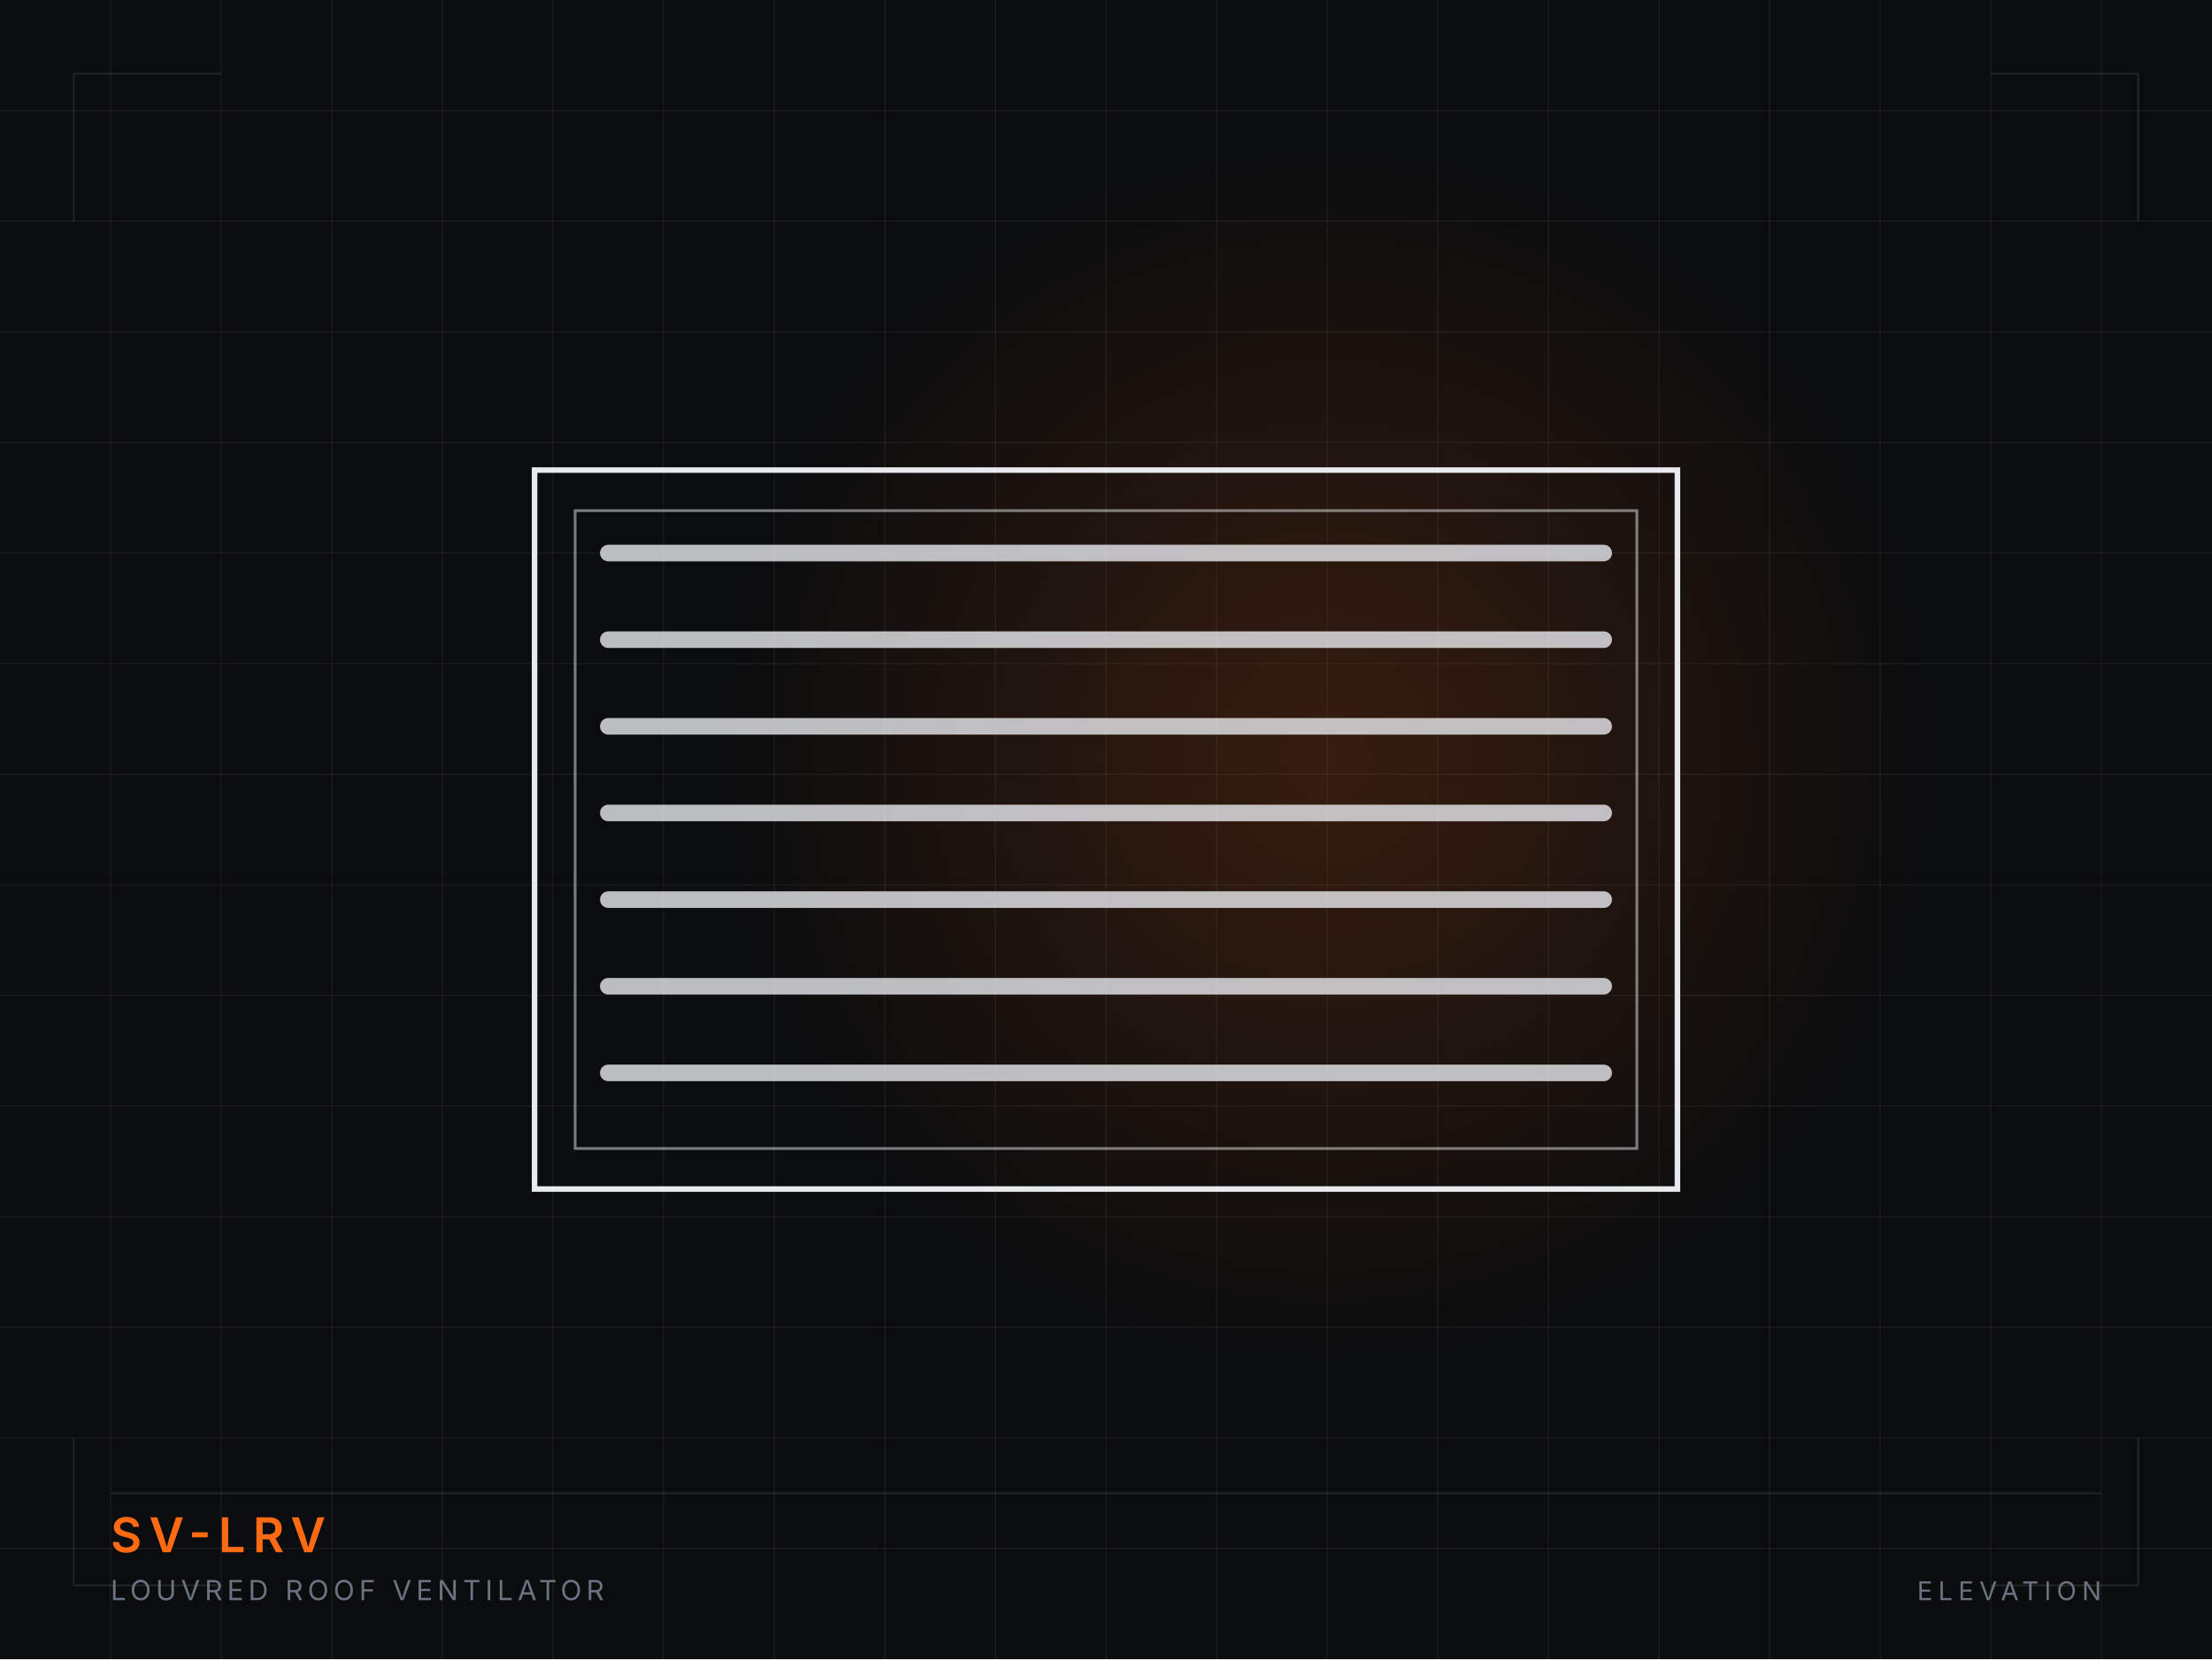
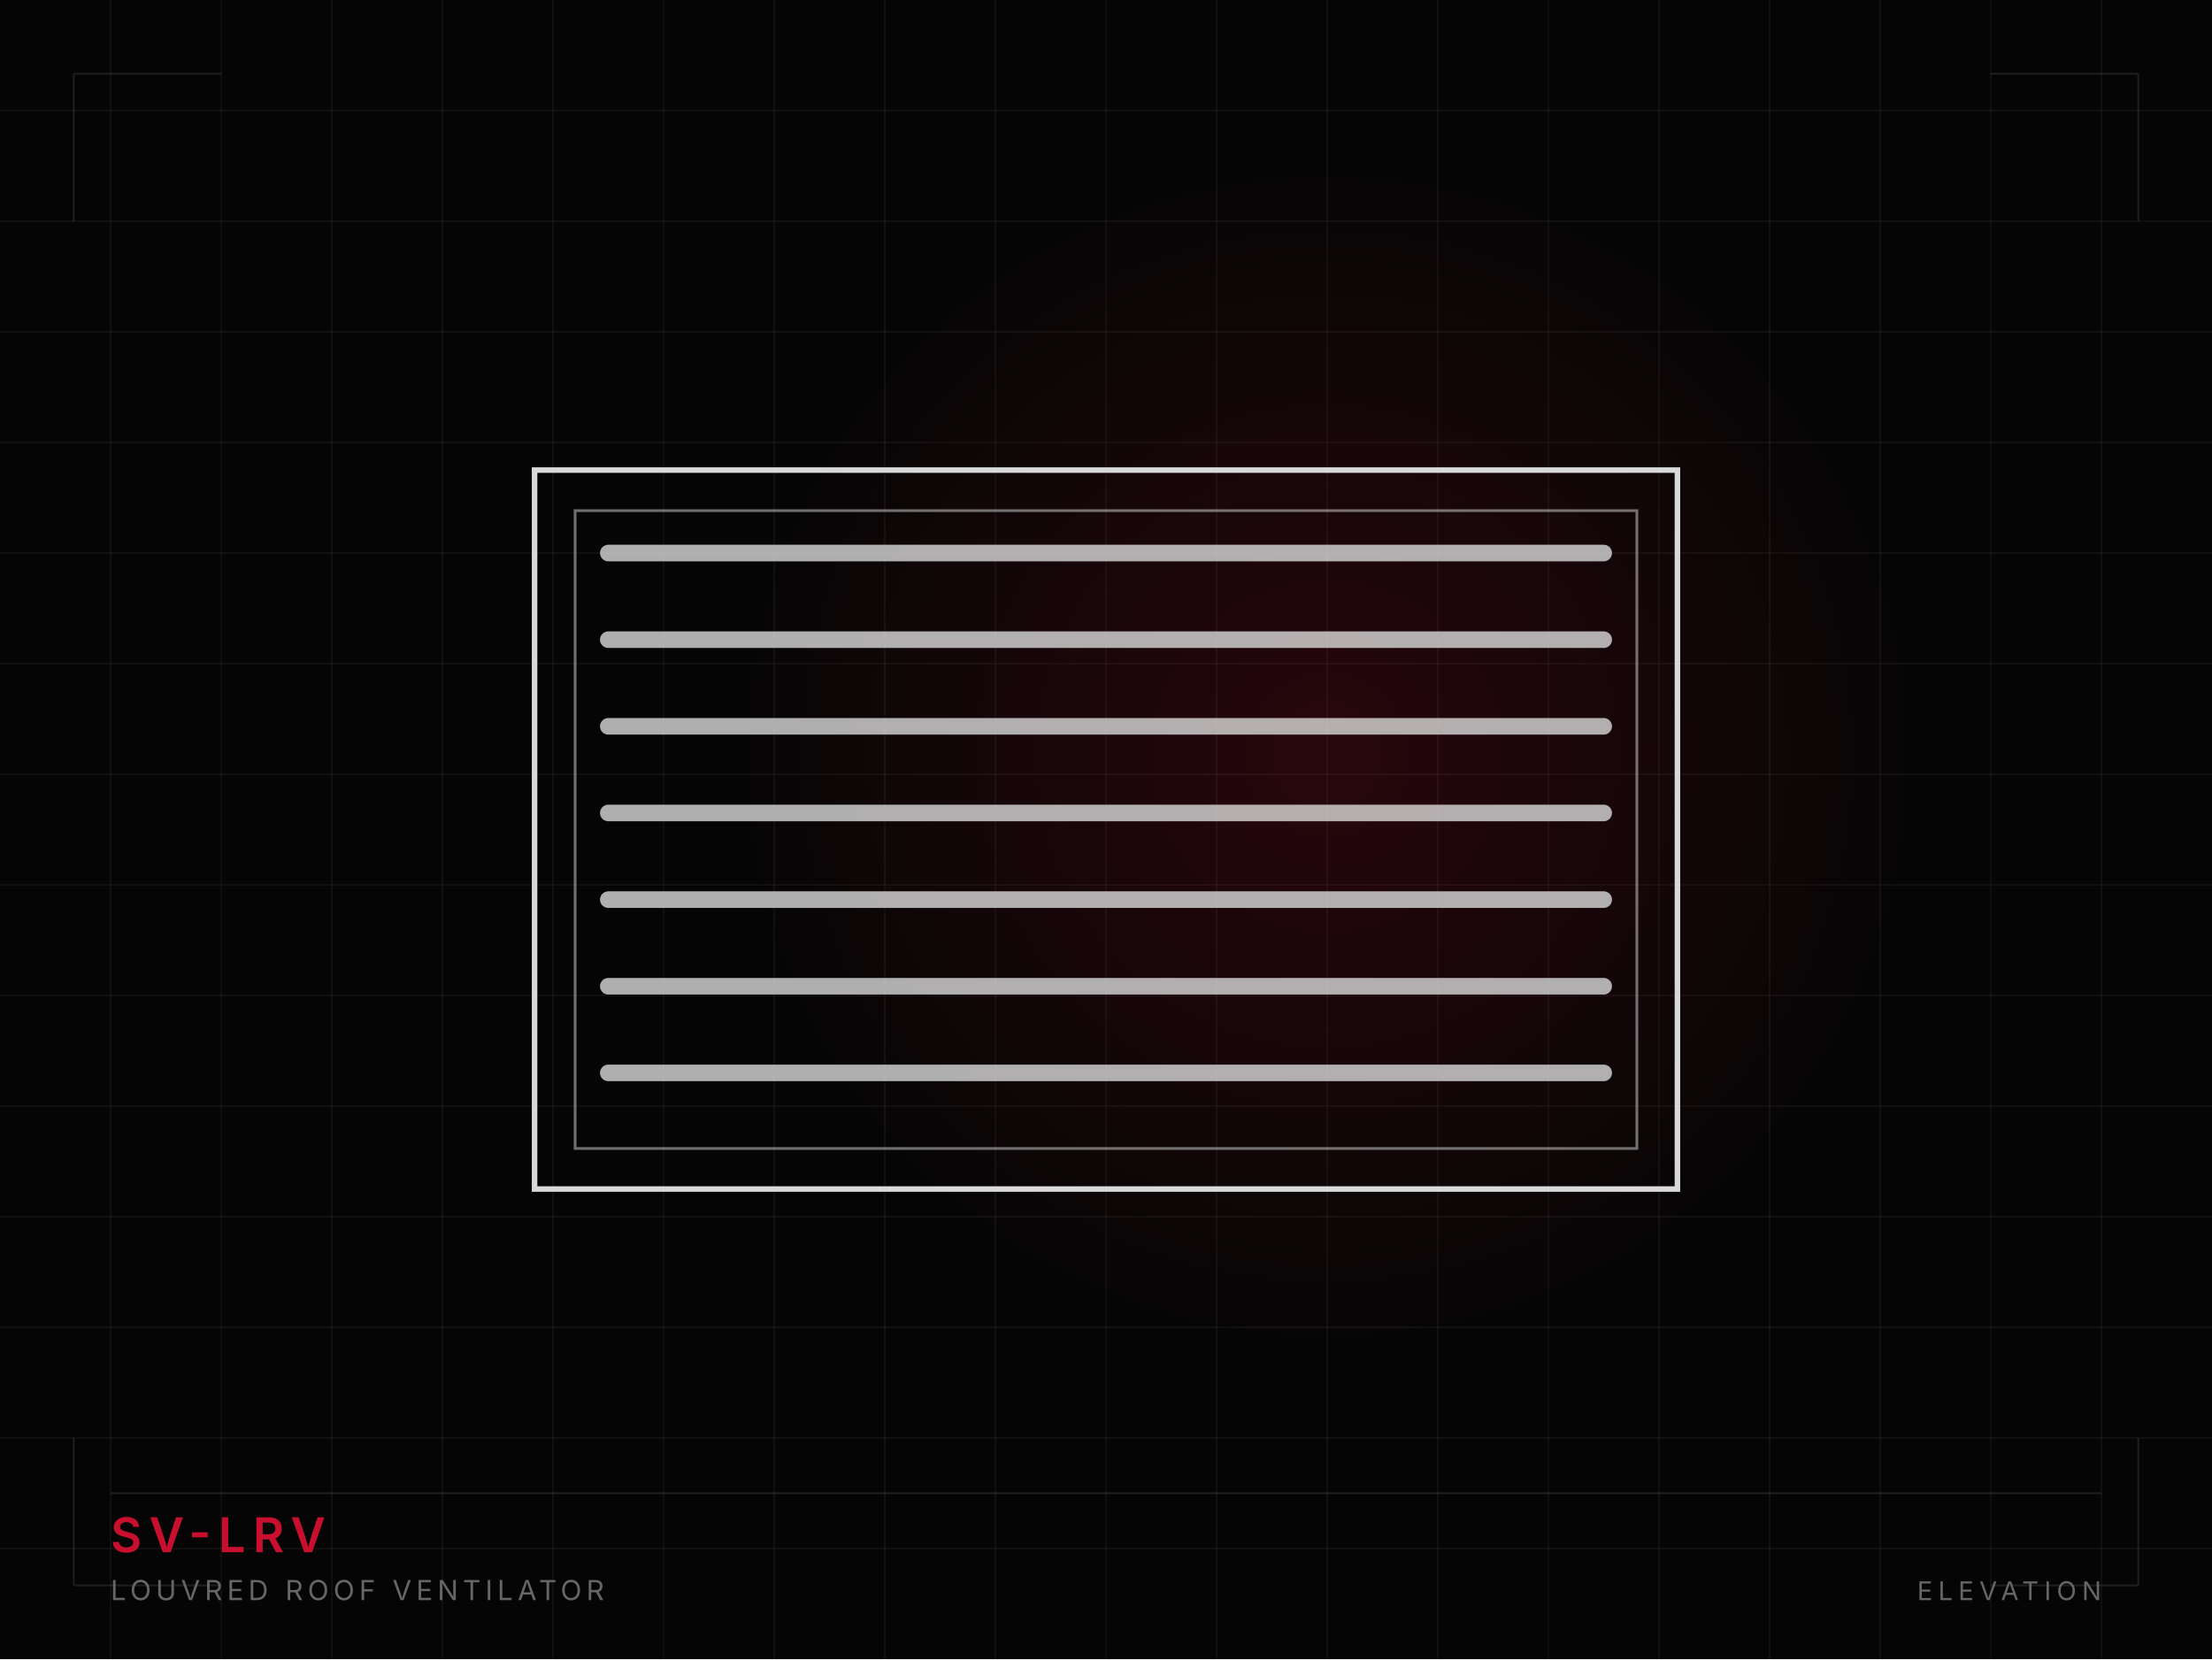
<svg xmlns="http://www.w3.org/2000/svg" viewBox="0 0 1200 900" width="1200" height="900" role="img" aria-label="SV-LRV elevation">
  <defs>
    <radialGradient id="glow">
-       <stop offset="0%" stop-color="#ff6a13" stop-opacity=".18" />
-       <stop offset="100%" stop-color="#ff6a13" stop-opacity="0" />
+       <stop offset="0%" stop-color="#c8102e" stop-opacity=".18" />
+       <stop offset="100%" stop-color="#c8102e" stop-opacity="0" />
    </radialGradient>
  </defs>
-   <rect width="1200" height="900" fill="#0b0c0e" />
+   <rect width="1200" height="900" fill="#050505" />
  <g stroke="#ffffff" stroke-opacity="0.045" stroke-width="1">
    <path d="M60 0V900" />
    <path d="M120 0V900" />
    <path d="M180 0V900" />
    <path d="M240 0V900" />
    <path d="M300 0V900" />
    <path d="M360 0V900" />
    <path d="M420 0V900" />
    <path d="M480 0V900" />
    <path d="M540 0V900" />
    <path d="M600 0V900" />
    <path d="M660 0V900" />
    <path d="M720 0V900" />
    <path d="M780 0V900" />
    <path d="M840 0V900" />
    <path d="M900 0V900" />
    <path d="M960 0V900" />
    <path d="M1020 0V900" />
    <path d="M1080 0V900" />
    <path d="M1140 0V900" />
    <path d="M0 60H1200" />
    <path d="M0 120H1200" />
    <path d="M0 180H1200" />
    <path d="M0 240H1200" />
    <path d="M0 300H1200" />
    <path d="M0 360H1200" />
    <path d="M0 420H1200" />
    <path d="M0 480H1200" />
    <path d="M0 540H1200" />
    <path d="M0 600H1200" />
    <path d="M0 660H1200" />
    <path d="M0 720H1200" />
    <path d="M0 780H1200" />
    <path d="M0 840H1200" />
  </g>
  <g stroke="#ffffff" stroke-opacity="0.10" stroke-width="1">
    <path d="M40 40H120M40 40V120" />
    <path d="M1160 40H1080M1160 40V120" />
    <path d="M40 860H120M40 860V780" />
    <path d="M1160 860H1080M1160 860V780" />
  </g>
  <circle cx="720" cy="410" r="330" fill="url(#glow)" />
-   <text x="60" y="842" fill="#ff6a13" font-family="Barlow Condensed,Inter,sans-serif" font-size="26" font-weight="600" letter-spacing="4">SV-LRV</text>
-   <text x="60" y="868" fill="#6b7280" font-family="Inter,sans-serif" font-size="15" letter-spacing="2.5">LOUVRED ROOF VENTILATOR</text>
-   <text x="1140" y="868" fill="#6b7280" text-anchor="end" font-family="Inter,sans-serif" font-size="14" letter-spacing="3">ELEVATION</text>
+   <text x="60" y="842" fill="#c8102e" font-family="Barlow Condensed,Inter,sans-serif" font-size="26" font-weight="600" letter-spacing="4">SV-LRV</text>
+   <text x="60" y="868" fill="#666666" font-family="Inter,sans-serif" font-size="15" letter-spacing="2.5">LOUVRED ROOF VENTILATOR</text>
+   <text x="1140" y="868" fill="#666666" text-anchor="end" font-family="Inter,sans-serif" font-size="14" letter-spacing="3">ELEVATION</text>
  <path d="M60 810H1140" stroke="#ffffff" stroke-opacity="0.10" />
-   <rect x="290" y="255" width="620" height="390" fill="none" stroke="#e8eaed" stroke-width="3" />
-   <rect x="312" y="277" width="576" height="346" fill="none" stroke="#e8eaed" stroke-opacity=".5" stroke-width="1.5" />
-   <path d="M330 300H870" stroke="#e8eaed" stroke-width="9" stroke-linecap="round" opacity=".8" />
-   <path d="M330 347H870" stroke="#e8eaed" stroke-width="9" stroke-linecap="round" opacity=".8" />
-   <path d="M330 394H870" stroke="#e8eaed" stroke-width="9" stroke-linecap="round" opacity=".8" />
-   <path d="M330 441H870" stroke="#e8eaed" stroke-width="9" stroke-linecap="round" opacity=".8" />
-   <path d="M330 488H870" stroke="#e8eaed" stroke-width="9" stroke-linecap="round" opacity=".8" />
-   <path d="M330 535H870" stroke="#e8eaed" stroke-width="9" stroke-linecap="round" opacity=".8" />
-   <path d="M330 582H870" stroke="#e8eaed" stroke-width="9" stroke-linecap="round" opacity=".8" />
+   <rect x="290" y="255" width="620" height="390" fill="none" stroke="#d9d9d9" stroke-width="3" />
+   <rect x="312" y="277" width="576" height="346" fill="none" stroke="#d9d9d9" stroke-opacity=".5" stroke-width="1.5" />
+   <path d="M330 300H870" stroke="#d9d9d9" stroke-width="9" stroke-linecap="round" opacity=".8" />
+   <path d="M330 347H870" stroke="#d9d9d9" stroke-width="9" stroke-linecap="round" opacity=".8" />
+   <path d="M330 394H870" stroke="#d9d9d9" stroke-width="9" stroke-linecap="round" opacity=".8" />
+   <path d="M330 441H870" stroke="#d9d9d9" stroke-width="9" stroke-linecap="round" opacity=".8" />
+   <path d="M330 488H870" stroke="#d9d9d9" stroke-width="9" stroke-linecap="round" opacity=".8" />
+   <path d="M330 535H870" stroke="#d9d9d9" stroke-width="9" stroke-linecap="round" opacity=".8" />
+   <path d="M330 582H870" stroke="#d9d9d9" stroke-width="9" stroke-linecap="round" opacity=".8" />
</svg>
